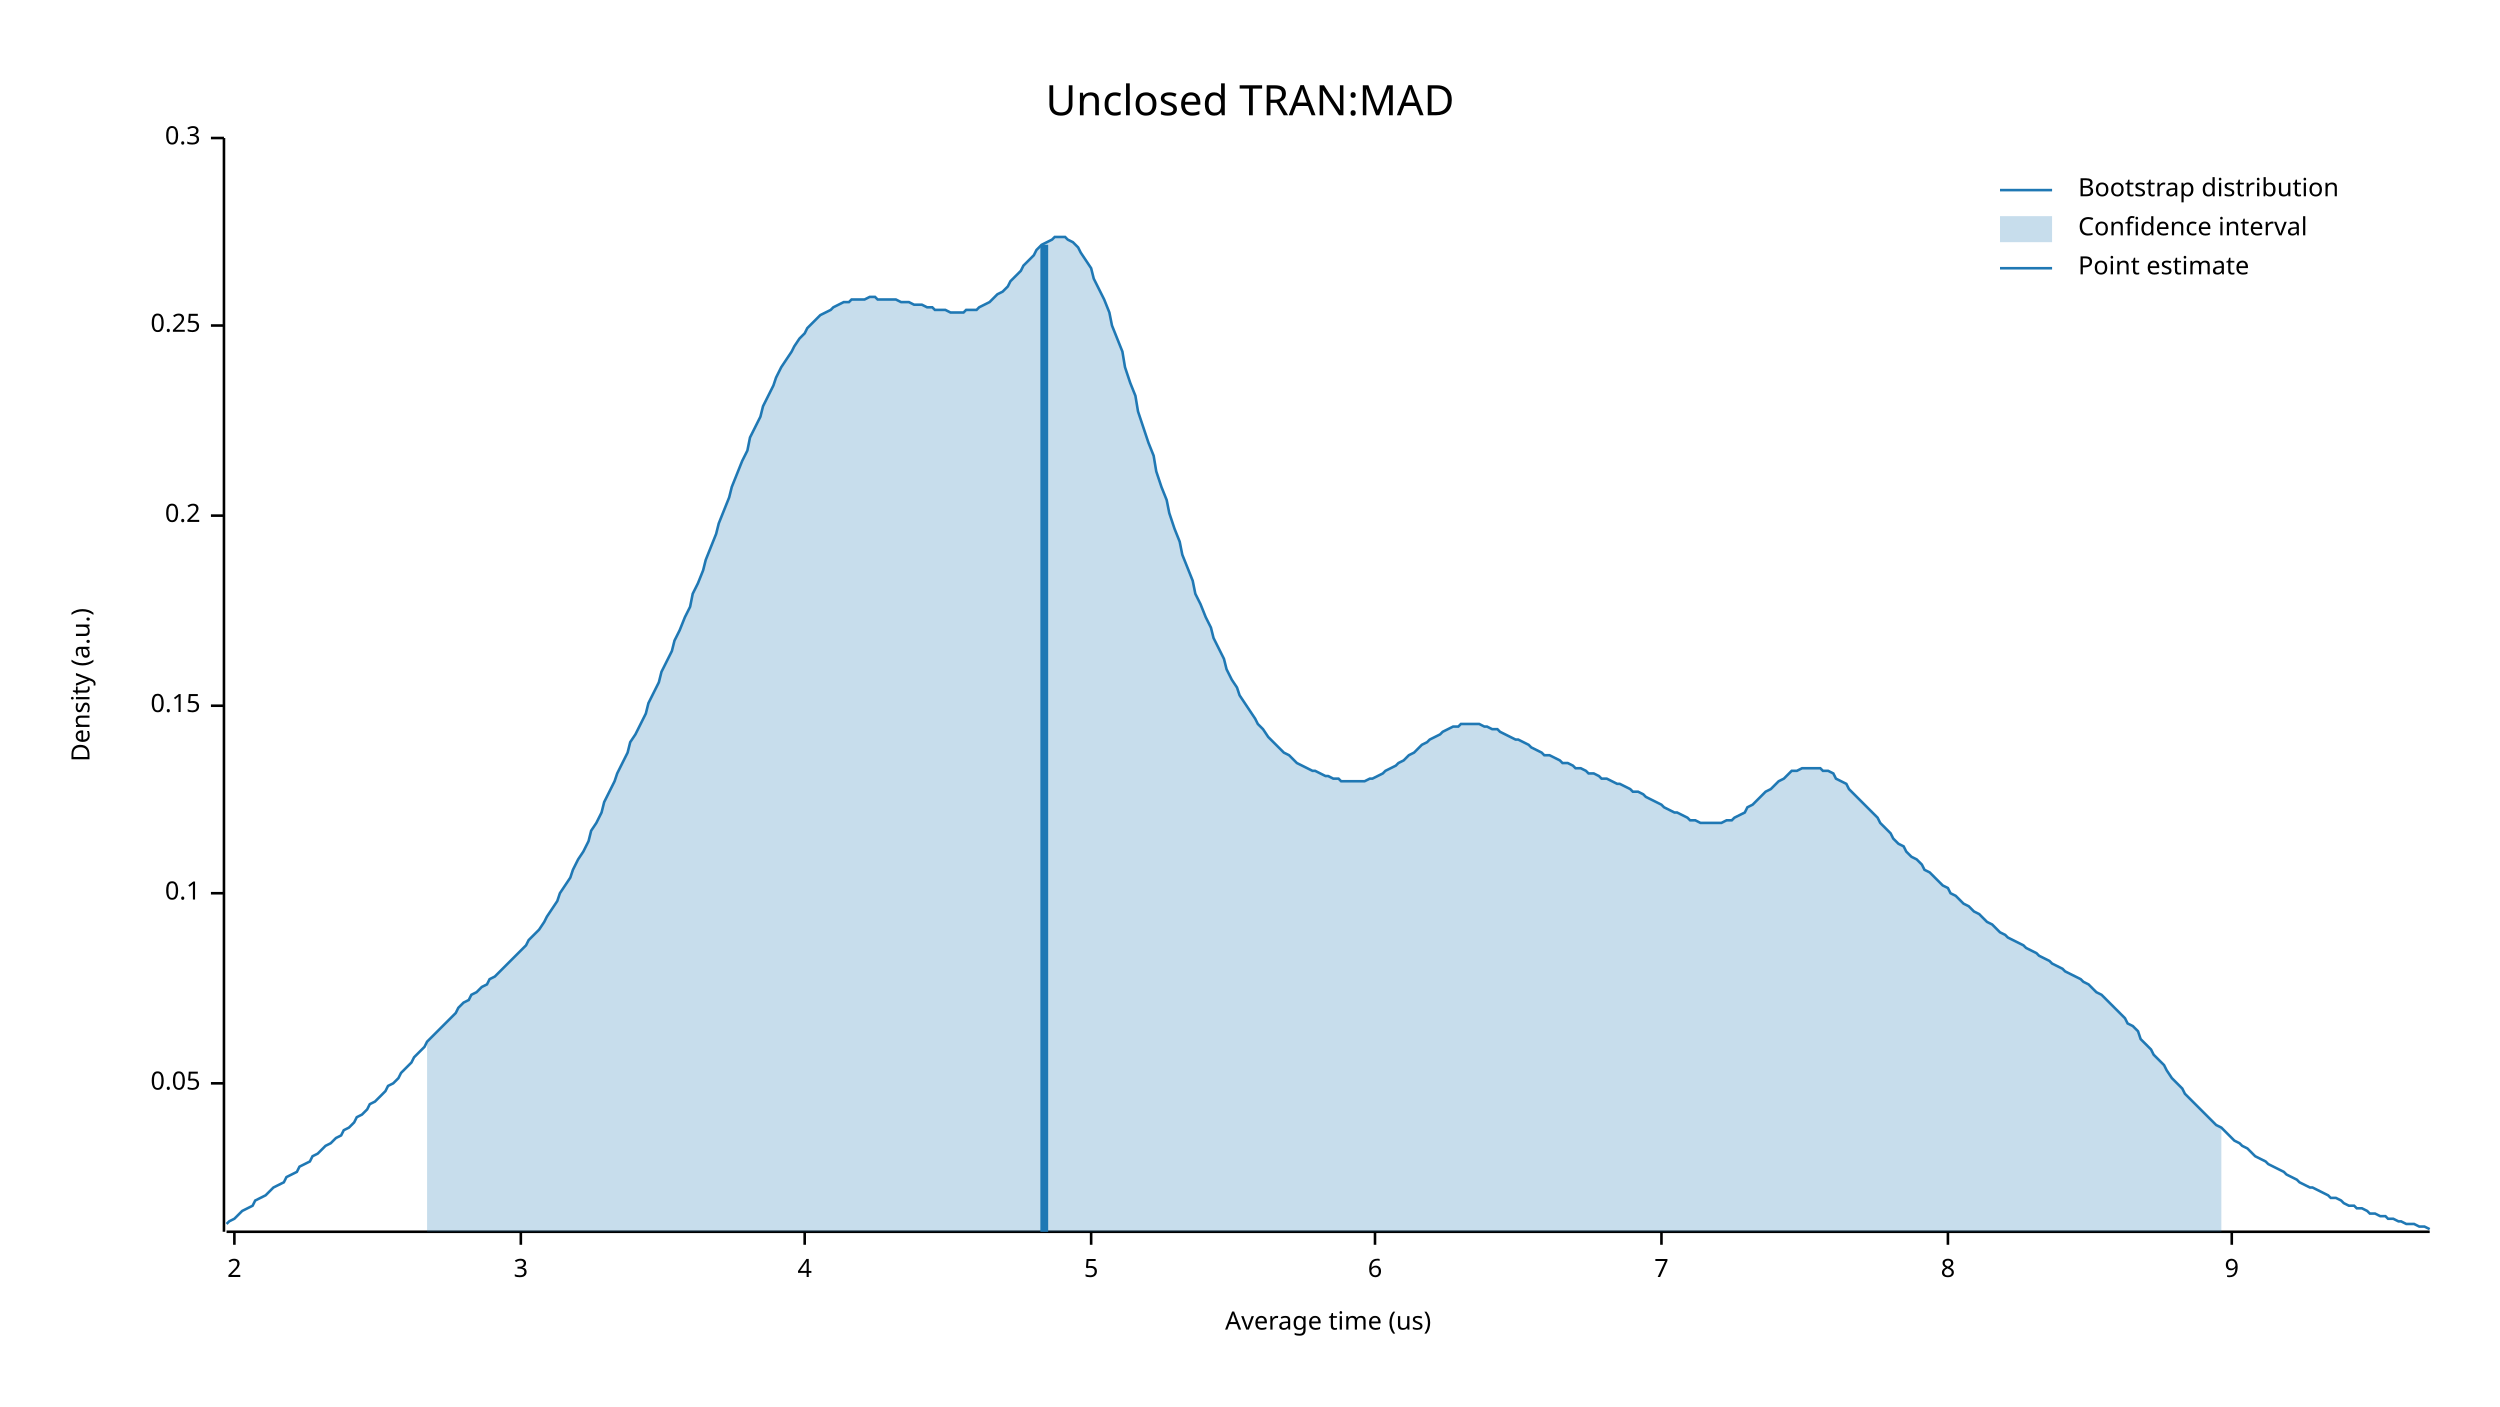
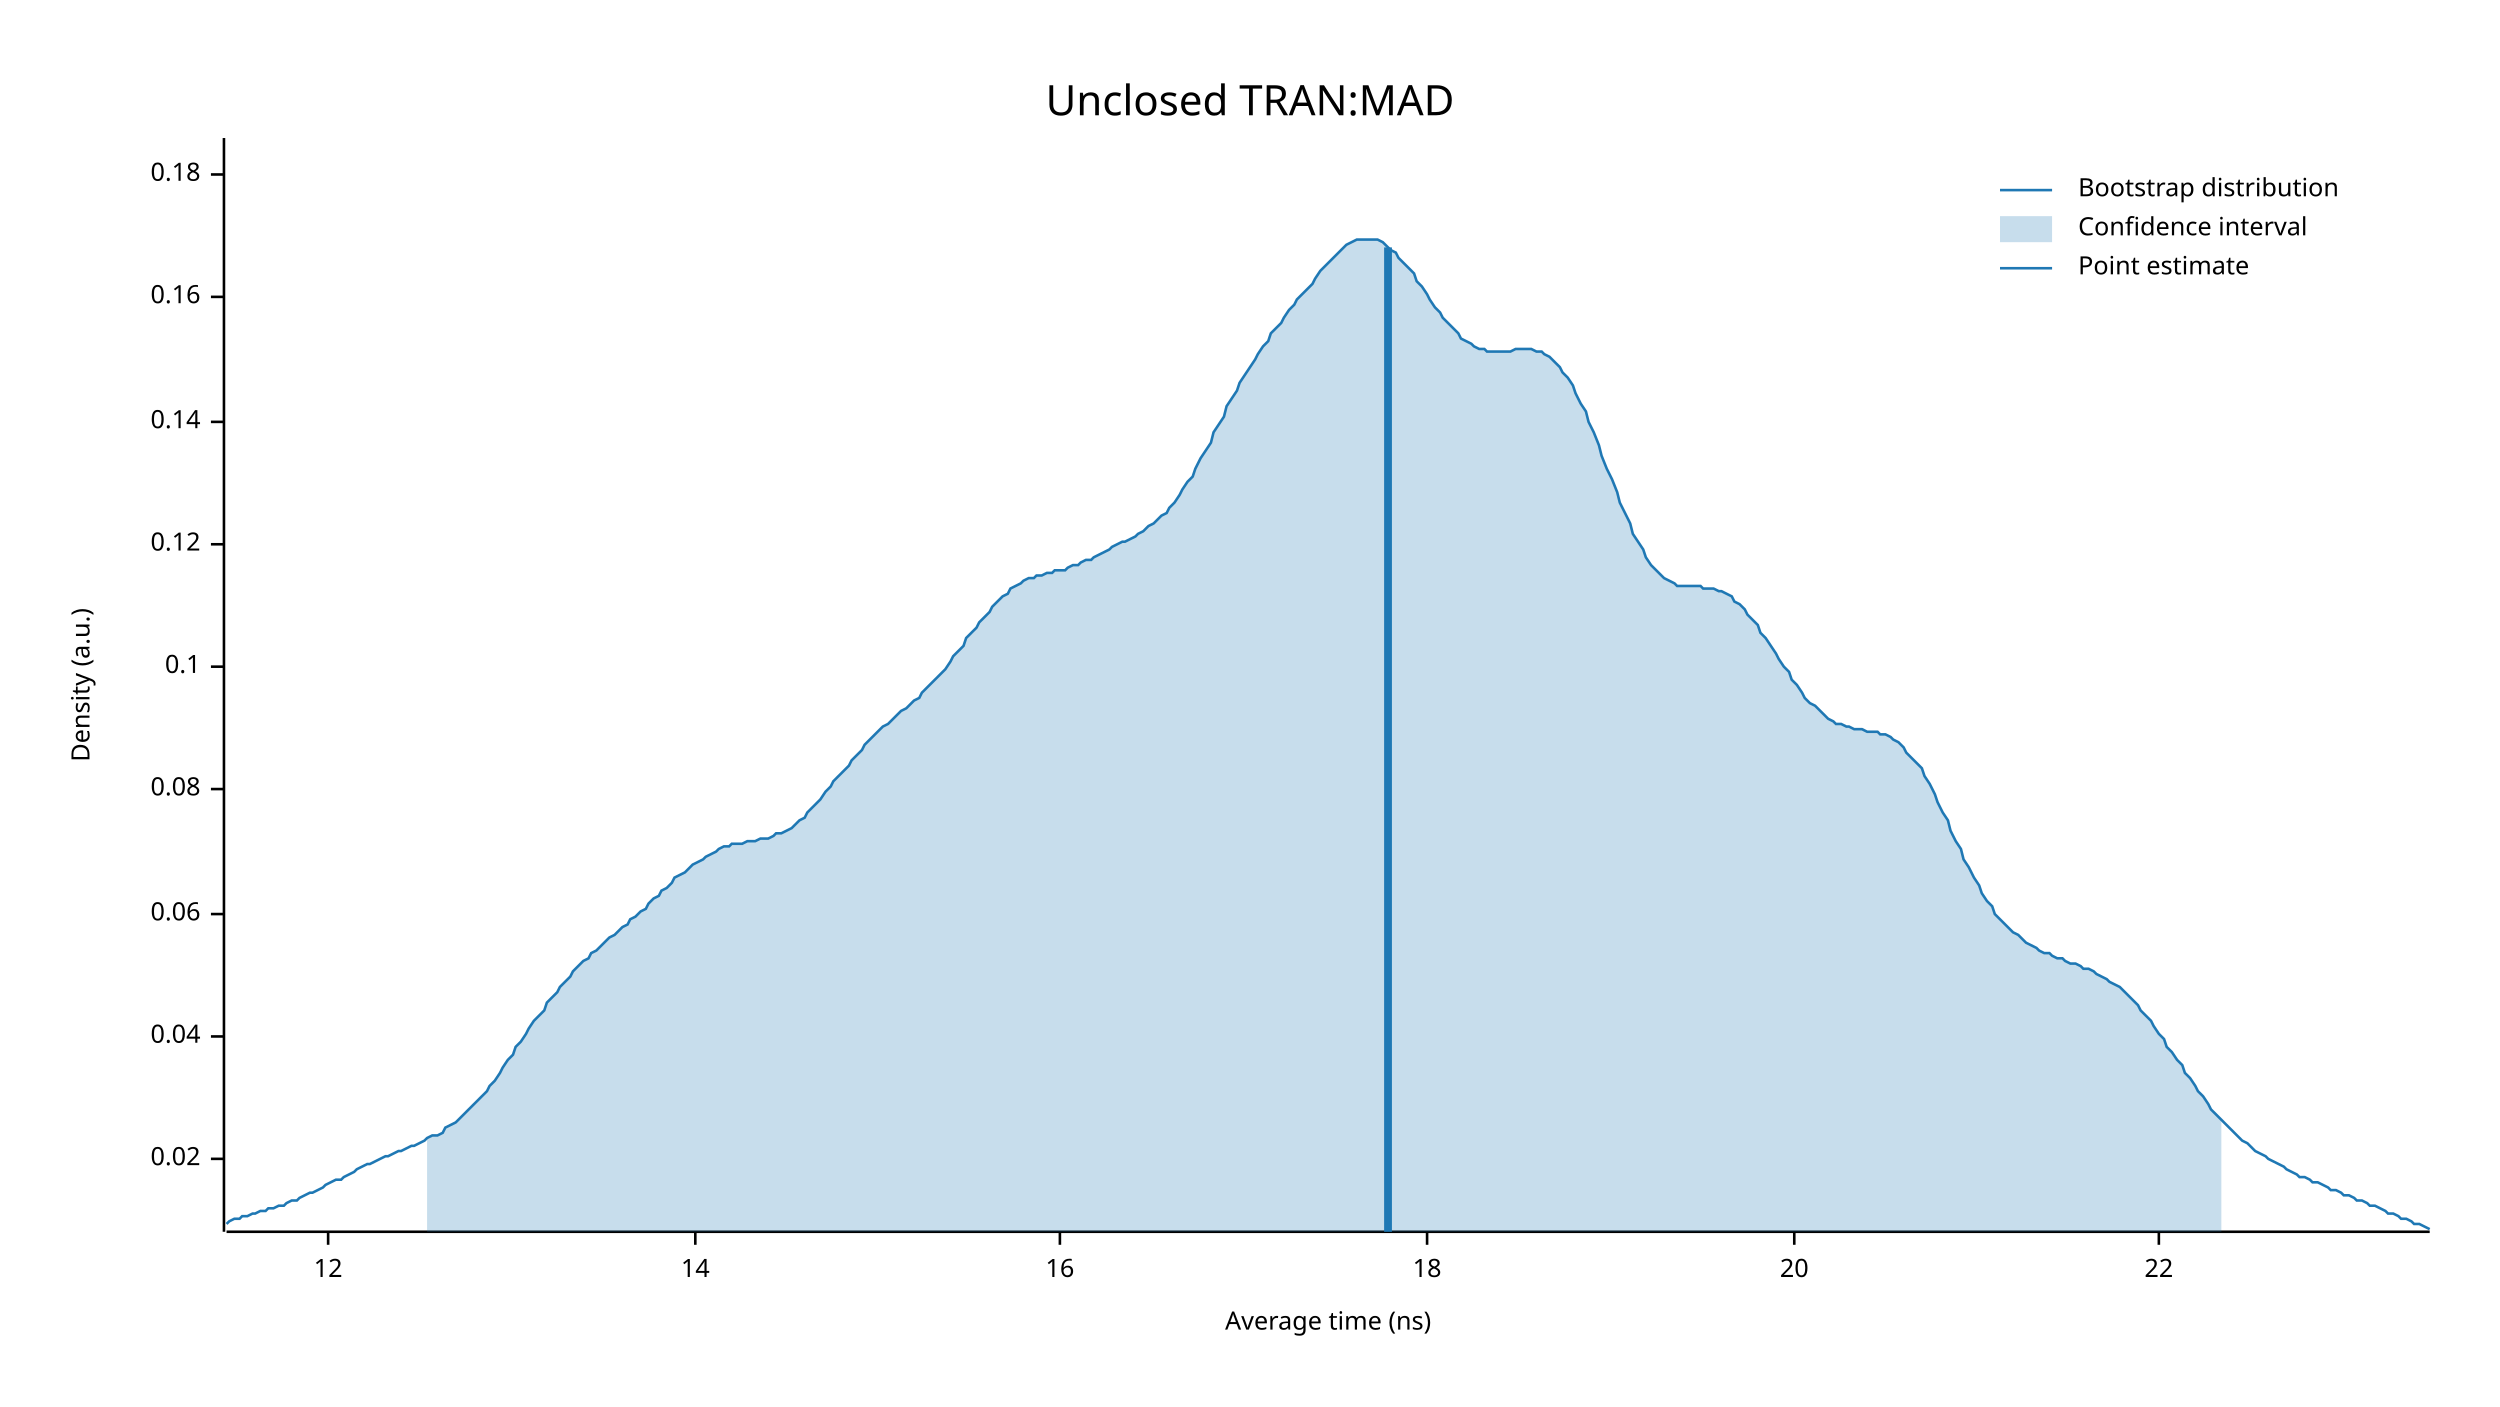
<svg xmlns="http://www.w3.org/2000/svg" width="960" height="540" viewBox="0 0 960 540">
  <text x="480" y="32" dy="0.76em" text-anchor="middle" font-family="sans-serif" font-size="16.129" opacity="1" fill="#000000">
Unclosed TRAN:MAD
</text>
  <text x="27" y="263" dy="0.76em" text-anchor="middle" font-family="sans-serif" font-size="9.677" opacity="1" fill="#000000" transform="rotate(270, 27, 263)">
Density (a.u.)
</text>
  <text x="510" y="513" dy="-0.5ex" text-anchor="middle" font-family="sans-serif" font-size="9.677" opacity="1" fill="#000000">
- Average time (us)
+ Average time (ns)
</text>
  <polyline fill="none" opacity="1" stroke="#000000" stroke-width="1" points="86,53 86,473 " />
-   <text x="77" y="416" dy="0.5ex" text-anchor="end" font-family="sans-serif" font-size="9.677" opacity="1" fill="#000000">
- 0.05
+   <text x="77" y="445" dy="0.5ex" text-anchor="end" font-family="sans-serif" font-size="9.677" opacity="1" fill="#000000">
+ 0.02
</text>
-   <polyline fill="none" opacity="1" stroke="#000000" stroke-width="1" points="81,416 86,416 " />
-   <text x="77" y="343" dy="0.5ex" text-anchor="end" font-family="sans-serif" font-size="9.677" opacity="1" fill="#000000">
+   <polyline fill="none" opacity="1" stroke="#000000" stroke-width="1" points="81,445 86,445 " />
+   <text x="77" y="398" dy="0.5ex" text-anchor="end" font-family="sans-serif" font-size="9.677" opacity="1" fill="#000000">
+ 0.04
+ </text>
+   <polyline fill="none" opacity="1" stroke="#000000" stroke-width="1" points="81,398 86,398 " />
+   <text x="77" y="351" dy="0.5ex" text-anchor="end" font-family="sans-serif" font-size="9.677" opacity="1" fill="#000000">
+ 0.06
+ </text>
+   <polyline fill="none" opacity="1" stroke="#000000" stroke-width="1" points="81,351 86,351 " />
+   <text x="77" y="303" dy="0.5ex" text-anchor="end" font-family="sans-serif" font-size="9.677" opacity="1" fill="#000000">
+ 0.08
+ </text>
+   <polyline fill="none" opacity="1" stroke="#000000" stroke-width="1" points="81,303 86,303 " />
+   <text x="77" y="256" dy="0.5ex" text-anchor="end" font-family="sans-serif" font-size="9.677" opacity="1" fill="#000000">
0.1
</text>
-   <polyline fill="none" opacity="1" stroke="#000000" stroke-width="1" points="81,343 86,343 " />
-   <text x="77" y="271" dy="0.5ex" text-anchor="end" font-family="sans-serif" font-size="9.677" opacity="1" fill="#000000">
- 0.15
+   <polyline fill="none" opacity="1" stroke="#000000" stroke-width="1" points="81,256 86,256 " />
+   <text x="77" y="209" dy="0.5ex" text-anchor="end" font-family="sans-serif" font-size="9.677" opacity="1" fill="#000000">
+ 0.12
</text>
-   <polyline fill="none" opacity="1" stroke="#000000" stroke-width="1" points="81,271 86,271 " />
-   <text x="77" y="198" dy="0.5ex" text-anchor="end" font-family="sans-serif" font-size="9.677" opacity="1" fill="#000000">
- 0.2
+   <polyline fill="none" opacity="1" stroke="#000000" stroke-width="1" points="81,209 86,209 " />
+   <text x="77" y="162" dy="0.5ex" text-anchor="end" font-family="sans-serif" font-size="9.677" opacity="1" fill="#000000">
+ 0.14
</text>
-   <polyline fill="none" opacity="1" stroke="#000000" stroke-width="1" points="81,198 86,198 " />
-   <text x="77" y="125" dy="0.5ex" text-anchor="end" font-family="sans-serif" font-size="9.677" opacity="1" fill="#000000">
- 0.25
+   <polyline fill="none" opacity="1" stroke="#000000" stroke-width="1" points="81,162 86,162 " />
+   <text x="77" y="114" dy="0.5ex" text-anchor="end" font-family="sans-serif" font-size="9.677" opacity="1" fill="#000000">
+ 0.16
</text>
-   <polyline fill="none" opacity="1" stroke="#000000" stroke-width="1" points="81,125 86,125 " />
-   <text x="77" y="53" dy="0.5ex" text-anchor="end" font-family="sans-serif" font-size="9.677" opacity="1" fill="#000000">
- 0.3
+   <polyline fill="none" opacity="1" stroke="#000000" stroke-width="1" points="81,114 86,114 " />
+   <text x="77" y="67" dy="0.5ex" text-anchor="end" font-family="sans-serif" font-size="9.677" opacity="1" fill="#000000">
+ 0.18
</text>
-   <polyline fill="none" opacity="1" stroke="#000000" stroke-width="1" points="81,53 86,53 " />
+   <polyline fill="none" opacity="1" stroke="#000000" stroke-width="1" points="81,67 86,67 " />
  <polyline fill="none" opacity="1" stroke="#000000" stroke-width="1" points="87,473 933,473 " />
-   <text x="90" y="483" dy="0.76em" text-anchor="middle" font-family="sans-serif" font-size="9.677" opacity="1" fill="#000000">
- 2
+   <text x="126" y="483" dy="0.76em" text-anchor="middle" font-family="sans-serif" font-size="9.677" opacity="1" fill="#000000">
+ 12
</text>
-   <polyline fill="none" opacity="1" stroke="#000000" stroke-width="1" points="90,473 90,478 " />
-   <text x="200" y="483" dy="0.76em" text-anchor="middle" font-family="sans-serif" font-size="9.677" opacity="1" fill="#000000">
- 3
+   <polyline fill="none" opacity="1" stroke="#000000" stroke-width="1" points="126,473 126,478 " />
+   <text x="267" y="483" dy="0.76em" text-anchor="middle" font-family="sans-serif" font-size="9.677" opacity="1" fill="#000000">
+ 14
</text>
-   <polyline fill="none" opacity="1" stroke="#000000" stroke-width="1" points="200,473 200,478 " />
-   <text x="309" y="483" dy="0.76em" text-anchor="middle" font-family="sans-serif" font-size="9.677" opacity="1" fill="#000000">
- 4
+   <polyline fill="none" opacity="1" stroke="#000000" stroke-width="1" points="267,473 267,478 " />
+   <text x="407" y="483" dy="0.76em" text-anchor="middle" font-family="sans-serif" font-size="9.677" opacity="1" fill="#000000">
+ 16
</text>
-   <polyline fill="none" opacity="1" stroke="#000000" stroke-width="1" points="309,473 309,478 " />
-   <text x="419" y="483" dy="0.76em" text-anchor="middle" font-family="sans-serif" font-size="9.677" opacity="1" fill="#000000">
- 5
+   <polyline fill="none" opacity="1" stroke="#000000" stroke-width="1" points="407,473 407,478 " />
+   <text x="548" y="483" dy="0.76em" text-anchor="middle" font-family="sans-serif" font-size="9.677" opacity="1" fill="#000000">
+ 18
</text>
-   <polyline fill="none" opacity="1" stroke="#000000" stroke-width="1" points="419,473 419,478 " />
-   <text x="528" y="483" dy="0.76em" text-anchor="middle" font-family="sans-serif" font-size="9.677" opacity="1" fill="#000000">
- 6
+   <polyline fill="none" opacity="1" stroke="#000000" stroke-width="1" points="548,473 548,478 " />
+   <text x="689" y="483" dy="0.76em" text-anchor="middle" font-family="sans-serif" font-size="9.677" opacity="1" fill="#000000">
+ 20
</text>
-   <polyline fill="none" opacity="1" stroke="#000000" stroke-width="1" points="528,473 528,478 " />
-   <text x="638" y="483" dy="0.76em" text-anchor="middle" font-family="sans-serif" font-size="9.677" opacity="1" fill="#000000">
- 7
+   <polyline fill="none" opacity="1" stroke="#000000" stroke-width="1" points="689,473 689,478 " />
+   <text x="829" y="483" dy="0.76em" text-anchor="middle" font-family="sans-serif" font-size="9.677" opacity="1" fill="#000000">
+ 22
</text>
-   <polyline fill="none" opacity="1" stroke="#000000" stroke-width="1" points="638,473 638,478 " />
-   <text x="748" y="483" dy="0.76em" text-anchor="middle" font-family="sans-serif" font-size="9.677" opacity="1" fill="#000000">
- 8
- </text>
-   <polyline fill="none" opacity="1" stroke="#000000" stroke-width="1" points="748,473 748,478 " />
-   <text x="857" y="483" dy="0.76em" text-anchor="middle" font-family="sans-serif" font-size="9.677" opacity="1" fill="#000000">
- 9
- </text>
-   <polyline fill="none" opacity="1" stroke="#000000" stroke-width="1" points="857,473 857,478 " />
-   <polyline fill="none" opacity="1" stroke="#1F78B4" stroke-width="1" points="87,470 88,469 90,468 92,466 93,465 95,464 97,463 98,461 100,460 102,459 103,458 105,456 107,455 109,454 110,452 112,451 114,450 115,448 117,447 119,446 120,444 122,443 124,441 125,440 127,439 129,437 131,436 132,434 134,433 136,431 137,429 139,428 141,426 142,424 144,423 146,421 148,419 149,417 151,416 153,414 154,412 156,410 158,408 159,406 161,404 163,402 164,400 166,398 168,396 170,394 171,393 173,391 175,389 176,387 178,385 180,384 181,382 183,381 185,379 187,378 188,376 190,375 192,373 193,372 195,370 197,368 198,367 200,365 202,363 203,361 205,359 207,357 209,354 210,352 212,349 214,346 215,343 217,340 219,337 220,334 222,330 224,327 226,323 227,319 229,316 231,312 232,308 234,304 236,300 237,297 239,293 241,289 242,285 244,282 246,278 248,274 249,270 251,266 253,262 254,258 256,254 258,250 259,246 261,242 263,237 265,233 266,228 268,224 270,219 271,215 273,210 275,205 276,201 278,196 280,191 281,187 283,182 285,177 287,173 288,168 290,164 292,160 293,156 295,152 297,148 298,145 300,141 302,138 304,135 305,133 307,130 309,128 310,126 312,124 314,122 315,121 317,120 319,119 320,118 322,117 324,116 326,116 327,115 329,115 331,115 332,115 334,114 336,114 337,115 339,115 341,115 343,115 344,115 346,116 348,116 349,116 351,117 353,117 354,117 356,118 358,118 359,119 361,119 363,119 365,120 366,120 368,120 370,120 371,119 373,119 375,119 376,118 378,117 380,116 381,115 383,113 385,112 387,110 388,108 390,106 392,104 393,102 395,100 397,98 398,96 400,94 402,93 404,92 405,91 407,91 409,91 410,92 412,93 414,95 415,97 417,100 419,103 420,107 422,111 424,115 426,120 427,125 429,130 431,135 432,141 434,147 436,152 437,158 439,164 441,170 443,175 444,181 446,187 448,192 449,197 451,203 453,208 454,213 456,218 458,223 459,228 461,232 463,237 465,241 466,245 468,249 470,253 471,257 473,261 475,264 476,267 478,270 480,273 482,276 483,278 485,280 487,283 488,284 490,286 492,288 493,289 495,290 497,292 498,293 500,294 502,295 504,296 505,296 507,297 509,298 510,298 512,299 514,299 515,300 517,300 519,300 521,300 522,300 524,300 526,299 527,299 529,298 531,297 532,296 534,295 536,294 537,293 539,292 541,290 543,289 544,288 546,286 548,285 549,284 551,283 553,282 554,281 556,280 558,279 560,279 561,278 563,278 565,278 566,278 568,278 570,279 571,279 573,280 575,280 576,281 578,282 580,283 582,284 583,284 585,285 587,286 588,287 590,288 592,289 593,290 595,290 597,291 599,292 600,293 602,293 604,294 605,295 607,295 609,296 610,297 612,297 614,298 615,299 617,299 619,300 621,301 622,301 624,302 626,303 627,304 629,304 631,305 632,306 634,307 636,308 638,309 639,310 641,311 643,312 644,312 646,313 648,314 649,315 651,315 653,316 654,316 656,316 658,316 660,316 661,316 663,315 665,315 666,314 668,313 670,312 671,310 673,309 675,307 676,306 678,304 680,303 682,301 683,300 685,299 687,297 688,296 690,296 692,295 693,295 695,295 697,295 699,295 700,296 702,296 704,297 705,299 707,300 709,301 710,303 712,305 714,307 715,308 717,310 719,312 721,314 722,316 724,318 726,320 727,322 729,324 731,325 732,327 734,329 736,330 738,332 739,334 741,335 743,337 744,338 746,340 748,341 749,343 751,344 753,346 754,347 756,348 758,350 760,351 761,352 763,354 765,355 766,356 768,358 770,359 771,360 773,361 775,362 777,363 778,364 780,365 782,366 783,367 785,368 787,369 788,370 790,371 792,372 793,373 795,374 797,375 799,376 800,377 802,378 804,380 805,381 807,382 809,384 810,385 812,387 814,389 816,391 817,393 819,394 821,396 822,399 824,401 826,403 827,405 829,407 831,409 832,411 834,414 836,416 838,418 839,420 841,422 843,424 844,425 846,427 848,429 849,430 851,432 853,433 855,435 856,436 858,438 860,439 861,440 863,441 865,443 866,444 868,445 870,446 871,447 873,448 875,449 877,450 878,451 880,452 882,453 883,454 885,455 887,456 888,456 890,457 892,458 894,459 895,460 897,460 899,461 900,462 902,463 904,463 905,464 907,464 909,465 910,466 912,466 914,467 916,467 917,468 919,468 921,469 922,469 924,470 926,470 927,470 929,471 931,471 933,472 " />
-   <polygon opacity="0.25" fill="#1F78B4" points="164,400 166,398 168,396 170,394 171,393 173,391 175,389 176,387 178,385 180,384 181,382 183,381 185,379 187,378 188,376 190,375 192,373 193,372 195,370 197,368 198,367 200,365 202,363 203,361 205,359 207,357 209,354 210,352 212,349 214,346 215,343 217,340 219,337 220,334 222,330 224,327 226,323 227,319 229,316 231,312 232,308 234,304 236,300 237,297 239,293 241,289 242,285 244,282 246,278 248,274 249,270 251,266 253,262 254,258 256,254 258,250 259,246 261,242 263,237 265,233 266,228 268,224 270,219 271,215 273,210 275,205 276,201 278,196 280,191 281,187 283,182 285,177 287,173 288,168 290,164 292,160 293,156 295,152 297,148 298,145 300,141 302,138 304,135 305,133 307,130 309,128 310,126 312,124 314,122 315,121 317,120 319,119 320,118 322,117 324,116 326,116 327,115 329,115 331,115 332,115 334,114 336,114 337,115 339,115 341,115 343,115 344,115 346,116 348,116 349,116 351,117 353,117 354,117 356,118 358,118 359,119 361,119 363,119 365,120 366,120 368,120 370,120 371,119 373,119 375,119 376,118 378,117 380,116 381,115 383,113 385,112 387,110 388,108 390,106 392,104 393,102 395,100 397,98 398,96 400,94 402,93 404,92 405,91 407,91 409,91 410,92 412,93 414,95 415,97 417,100 419,103 420,107 422,111 424,115 426,120 427,125 429,130 431,135 432,141 434,147 436,152 437,158 439,164 441,170 443,175 444,181 446,187 448,192 449,197 451,203 453,208 454,213 456,218 458,223 459,228 461,232 463,237 465,241 466,245 468,249 470,253 471,257 473,261 475,264 476,267 478,270 480,273 482,276 483,278 485,280 487,283 488,284 490,286 492,288 493,289 495,290 497,292 498,293 500,294 502,295 504,296 505,296 507,297 509,298 510,298 512,299 514,299 515,300 517,300 519,300 521,300 522,300 524,300 526,299 527,299 529,298 531,297 532,296 534,295 536,294 537,293 539,292 541,290 543,289 544,288 546,286 548,285 549,284 551,283 553,282 554,281 556,280 558,279 560,279 561,278 563,278 565,278 566,278 568,278 570,279 571,279 573,280 575,280 576,281 578,282 580,283 582,284 583,284 585,285 587,286 588,287 590,288 592,289 593,290 595,290 597,291 599,292 600,293 602,293 604,294 605,295 607,295 609,296 610,297 612,297 614,298 615,299 617,299 619,300 621,301 622,301 624,302 626,303 627,304 629,304 631,305 632,306 634,307 636,308 638,309 639,310 641,311 643,312 644,312 646,313 648,314 649,315 651,315 653,316 654,316 656,316 658,316 660,316 661,316 663,315 665,315 666,314 668,313 670,312 671,310 673,309 675,307 676,306 678,304 680,303 682,301 683,300 685,299 687,297 688,296 690,296 692,295 693,295 695,295 697,295 699,295 700,296 702,296 704,297 705,299 707,300 709,301 710,303 712,305 714,307 715,308 717,310 719,312 721,314 722,316 724,318 726,320 727,322 729,324 731,325 732,327 734,329 736,330 738,332 739,334 741,335 743,337 744,338 746,340 748,341 749,343 751,344 753,346 754,347 756,348 758,350 760,351 761,352 763,354 765,355 766,356 768,358 770,359 771,360 773,361 775,362 777,363 778,364 780,365 782,366 783,367 785,368 787,369 788,370 790,371 792,372 793,373 795,374 797,375 799,376 800,377 802,378 804,380 805,381 807,382 809,384 810,385 812,387 814,389 816,391 817,393 819,394 821,396 822,399 824,401 826,403 827,405 829,407 831,409 832,411 834,414 836,416 838,418 839,420 841,422 843,424 844,425 846,427 848,429 849,430 851,432 853,433 853,473 164,473 " />
-   <polyline fill="none" opacity="1" stroke="#1F78B4" stroke-width="3" points="401,473 401,94 " />
+   <polyline fill="none" opacity="1" stroke="#000000" stroke-width="1" points="829,473 829,478 " />
+   <polyline fill="none" opacity="1" stroke="#1F78B4" stroke-width="1" points="87,470 88,469 90,468 92,468 93,467 95,467 97,466 98,466 100,465 102,465 103,464 105,464 107,463 109,463 110,462 112,461 114,461 115,460 117,459 119,458 120,458 122,457 124,456 125,455 127,454 129,453 131,453 132,452 134,451 136,450 137,449 139,448 141,447 142,447 144,446 146,445 148,444 149,444 151,443 153,442 154,442 156,441 158,440 159,440 161,439 163,438 164,437 166,436 168,436 170,435 171,433 173,432 175,431 176,430 178,428 180,426 181,425 183,423 185,421 187,419 188,417 190,415 192,412 193,410 195,407 197,405 198,402 200,400 202,397 203,395 205,392 207,390 209,388 210,385 212,383 214,381 215,379 217,377 219,375 220,373 222,371 224,369 226,368 227,366 229,365 231,363 232,362 234,360 236,359 237,358 239,356 241,355 242,353 244,352 246,350 248,349 249,347 251,345 253,344 254,342 256,341 258,339 259,337 261,336 263,335 265,333 266,332 268,331 270,330 271,329 273,328 275,327 276,326 278,325 280,325 281,324 283,324 285,324 287,323 288,323 290,323 292,322 293,322 295,322 297,321 298,320 300,320 302,319 304,318 305,317 307,315 309,314 310,312 312,310 314,308 315,307 317,304 319,302 320,300 322,298 324,296 326,294 327,292 329,290 331,288 332,286 334,284 336,282 337,281 339,279 341,278 343,276 344,275 346,273 348,272 349,271 351,269 353,268 354,266 356,264 358,262 359,261 361,259 363,257 365,254 366,252 368,250 370,248 371,245 373,243 375,241 376,239 378,237 380,235 381,233 383,231 385,229 387,228 388,226 390,225 392,224 393,223 395,222 397,222 398,221 400,221 402,220 404,220 405,219 407,219 409,219 410,218 412,217 414,217 415,216 417,215 419,215 420,214 422,213 424,212 426,211 427,210 429,209 431,208 432,208 434,207 436,206 437,205 439,204 441,202 443,201 444,200 446,198 448,197 449,195 451,193 453,190 454,188 456,185 458,183 459,180 461,176 463,173 465,170 466,166 468,163 470,160 471,156 473,153 475,150 476,147 478,144 480,141 482,138 483,136 485,133 487,131 488,128 490,126 492,124 493,122 495,119 497,117 498,115 500,113 502,111 504,109 505,107 507,104 509,102 510,101 512,99 514,97 515,96 517,94 519,93 521,92 522,92 524,92 526,92 527,92 529,92 531,93 532,94 534,96 536,97 537,99 539,101 541,103 543,105 544,108 546,110 548,113 549,115 551,118 553,120 554,122 556,124 558,126 560,128 561,130 563,131 565,132 566,133 568,134 570,134 571,135 573,135 575,135 576,135 578,135 580,135 582,134 583,134 585,134 587,134 588,134 590,135 592,135 593,136 595,137 597,139 599,141 600,143 602,145 604,148 605,151 607,155 609,158 610,162 612,166 614,171 615,175 617,180 619,184 621,189 622,193 624,197 626,201 627,205 629,208 631,211 632,214 634,217 636,219 638,221 639,222 641,223 643,224 644,225 646,225 648,225 649,225 651,225 653,225 654,226 656,226 658,226 660,227 661,227 663,228 665,229 666,231 668,232 670,234 671,236 673,238 675,240 676,243 678,245 680,248 682,251 683,253 685,256 687,258 688,261 690,263 692,266 693,268 695,270 697,271 699,273 700,274 702,276 704,277 705,278 707,278 709,279 710,279 712,280 714,280 715,280 717,281 719,281 721,281 722,282 724,282 726,283 727,284 729,285 731,287 732,289 734,291 736,293 738,295 739,298 741,301 743,305 744,308 746,312 748,315 749,319 751,323 753,326 754,330 756,333 758,337 760,340 761,343 763,346 765,348 766,351 768,353 770,355 771,356 773,358 775,359 777,361 778,362 780,363 782,364 783,365 785,366 787,366 788,367 790,368 792,368 793,369 795,370 797,370 799,371 800,372 802,372 804,373 805,374 807,375 809,376 810,377 812,378 814,379 816,381 817,382 819,384 821,386 822,388 824,390 826,392 827,394 829,397 831,399 832,402 834,404 836,407 838,409 839,412 841,414 843,417 844,419 846,421 848,424 849,426 851,428 853,430 855,432 856,433 858,435 860,437 861,438 863,439 865,441 866,442 868,443 870,444 871,445 873,446 875,447 877,448 878,449 880,450 882,451 883,452 885,452 887,453 888,454 890,454 892,455 894,456 895,457 897,457 899,458 900,459 902,459 904,460 905,461 907,461 909,462 910,463 912,463 914,464 916,465 917,466 919,466 921,467 922,468 924,468 926,469 927,470 929,470 931,471 933,472 " />
+   <polygon opacity="0.25" fill="#1F78B4" points="164,437 166,436 168,436 170,435 171,433 173,432 175,431 176,430 178,428 180,426 181,425 183,423 185,421 187,419 188,417 190,415 192,412 193,410 195,407 197,405 198,402 200,400 202,397 203,395 205,392 207,390 209,388 210,385 212,383 214,381 215,379 217,377 219,375 220,373 222,371 224,369 226,368 227,366 229,365 231,363 232,362 234,360 236,359 237,358 239,356 241,355 242,353 244,352 246,350 248,349 249,347 251,345 253,344 254,342 256,341 258,339 259,337 261,336 263,335 265,333 266,332 268,331 270,330 271,329 273,328 275,327 276,326 278,325 280,325 281,324 283,324 285,324 287,323 288,323 290,323 292,322 293,322 295,322 297,321 298,320 300,320 302,319 304,318 305,317 307,315 309,314 310,312 312,310 314,308 315,307 317,304 319,302 320,300 322,298 324,296 326,294 327,292 329,290 331,288 332,286 334,284 336,282 337,281 339,279 341,278 343,276 344,275 346,273 348,272 349,271 351,269 353,268 354,266 356,264 358,262 359,261 361,259 363,257 365,254 366,252 368,250 370,248 371,245 373,243 375,241 376,239 378,237 380,235 381,233 383,231 385,229 387,228 388,226 390,225 392,224 393,223 395,222 397,222 398,221 400,221 402,220 404,220 405,219 407,219 409,219 410,218 412,217 414,217 415,216 417,215 419,215 420,214 422,213 424,212 426,211 427,210 429,209 431,208 432,208 434,207 436,206 437,205 439,204 441,202 443,201 444,200 446,198 448,197 449,195 451,193 453,190 454,188 456,185 458,183 459,180 461,176 463,173 465,170 466,166 468,163 470,160 471,156 473,153 475,150 476,147 478,144 480,141 482,138 483,136 485,133 487,131 488,128 490,126 492,124 493,122 495,119 497,117 498,115 500,113 502,111 504,109 505,107 507,104 509,102 510,101 512,99 514,97 515,96 517,94 519,93 521,92 522,92 524,92 526,92 527,92 529,92 531,93 532,94 534,96 536,97 537,99 539,101 541,103 543,105 544,108 546,110 548,113 549,115 551,118 553,120 554,122 556,124 558,126 560,128 561,130 563,131 565,132 566,133 568,134 570,134 571,135 573,135 575,135 576,135 578,135 580,135 582,134 583,134 585,134 587,134 588,134 590,135 592,135 593,136 595,137 597,139 599,141 600,143 602,145 604,148 605,151 607,155 609,158 610,162 612,166 614,171 615,175 617,180 619,184 621,189 622,193 624,197 626,201 627,205 629,208 631,211 632,214 634,217 636,219 638,221 639,222 641,223 643,224 644,225 646,225 648,225 649,225 651,225 653,225 654,226 656,226 658,226 660,227 661,227 663,228 665,229 666,231 668,232 670,234 671,236 673,238 675,240 676,243 678,245 680,248 682,251 683,253 685,256 687,258 688,261 690,263 692,266 693,268 695,270 697,271 699,273 700,274 702,276 704,277 705,278 707,278 709,279 710,279 712,280 714,280 715,280 717,281 719,281 721,281 722,282 724,282 726,283 727,284 729,285 731,287 732,289 734,291 736,293 738,295 739,298 741,301 743,305 744,308 746,312 748,315 749,319 751,323 753,326 754,330 756,333 758,337 760,340 761,343 763,346 765,348 766,351 768,353 770,355 771,356 773,358 775,359 777,361 778,362 780,363 782,364 783,365 785,366 787,366 788,367 790,368 792,368 793,369 795,370 797,370 799,371 800,372 802,372 804,373 805,374 807,375 809,376 810,377 812,378 814,379 816,381 817,382 819,384 821,386 822,388 824,390 826,392 827,394 829,397 831,399 832,402 834,404 836,407 838,409 839,412 841,414 843,417 844,419 846,421 848,424 849,426 851,428 853,430 853,473 164,473 " />
+   <polyline fill="none" opacity="1" stroke="#1F78B4" stroke-width="3" points="533,473 533,95 " />
  <text x="798" y="68" dy="0.76em" text-anchor="start" font-family="sans-serif" font-size="9.677" opacity="1" fill="#000000">
Bootstrap distribution
</text>
  <text x="798" y="83" dy="0.76em" text-anchor="start" font-family="sans-serif" font-size="9.677" opacity="1" fill="#000000">
Confidence interval
</text>
  <text x="798" y="98" dy="0.76em" text-anchor="start" font-family="sans-serif" font-size="9.677" opacity="1" fill="#000000">
Point estimate
</text>
  <polyline fill="none" opacity="1" stroke="#1F78B4" stroke-width="1" points="768,73 788,73 " />
  <rect x="768" y="83" width="20" height="10" opacity="0.25" fill="#1F78B4" stroke="none" />
  <polyline fill="none" opacity="1" stroke="#1F78B4" stroke-width="1" points="768,103 788,103 " />
</svg>
